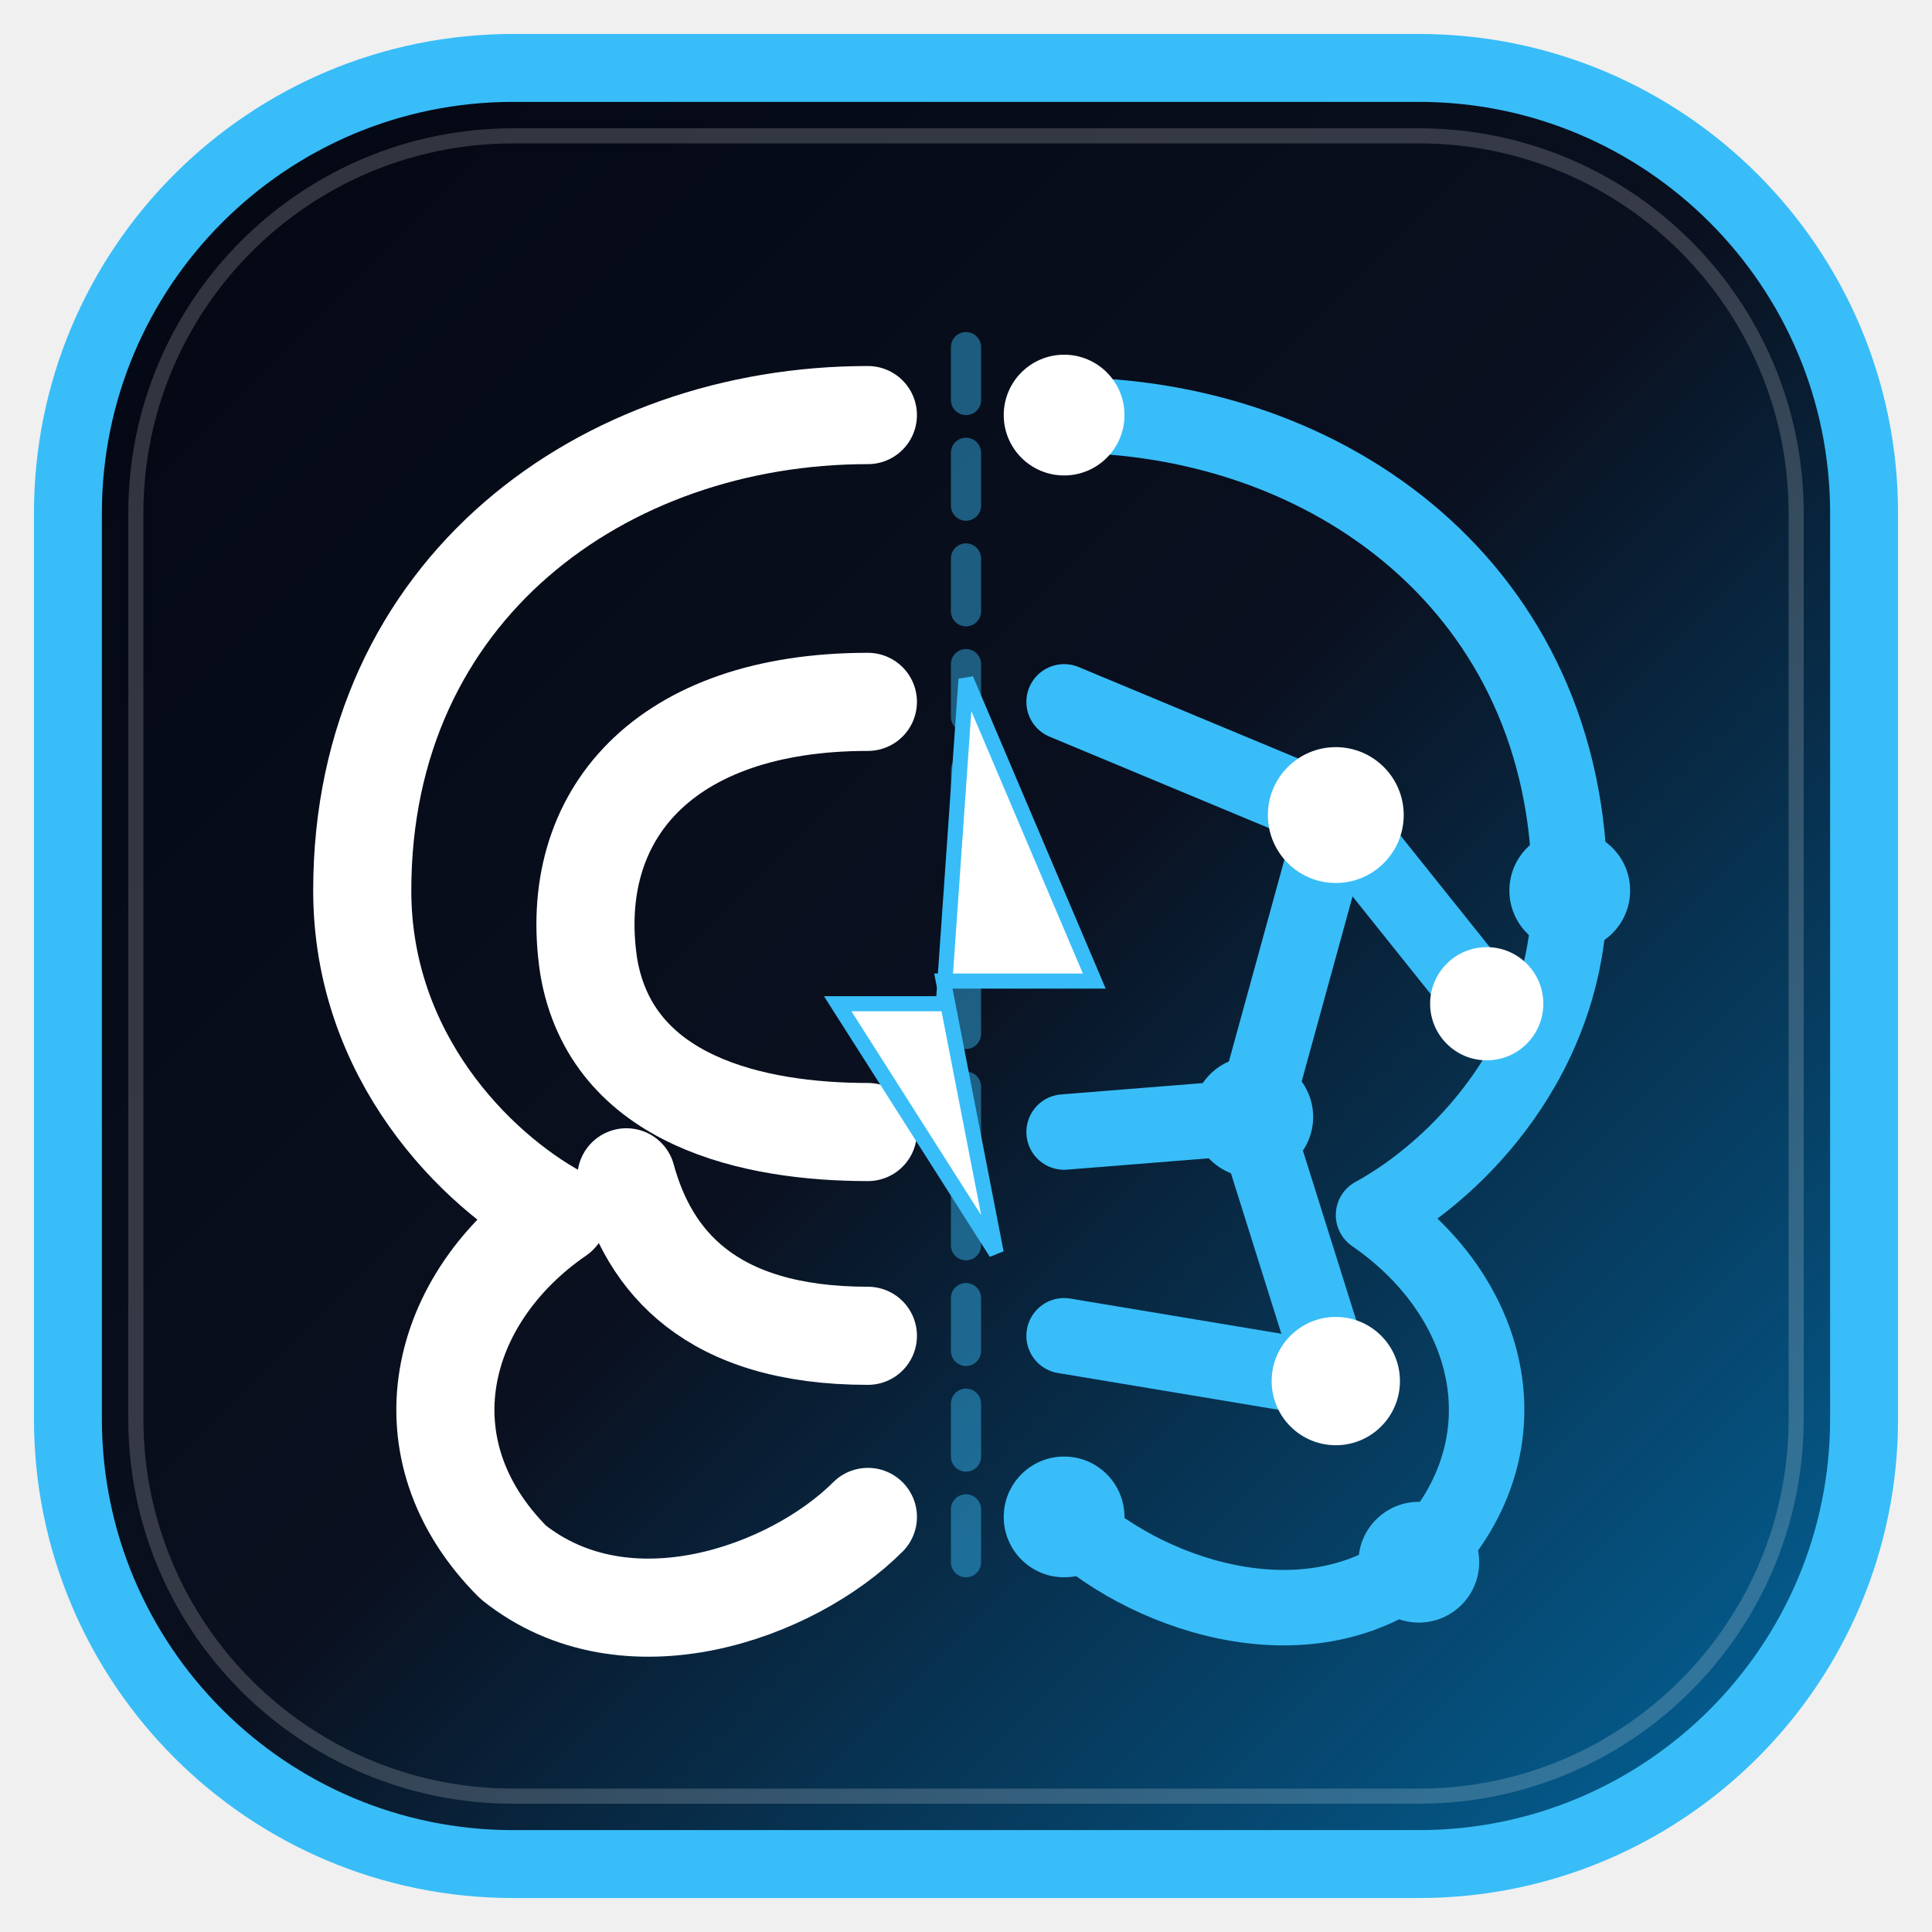
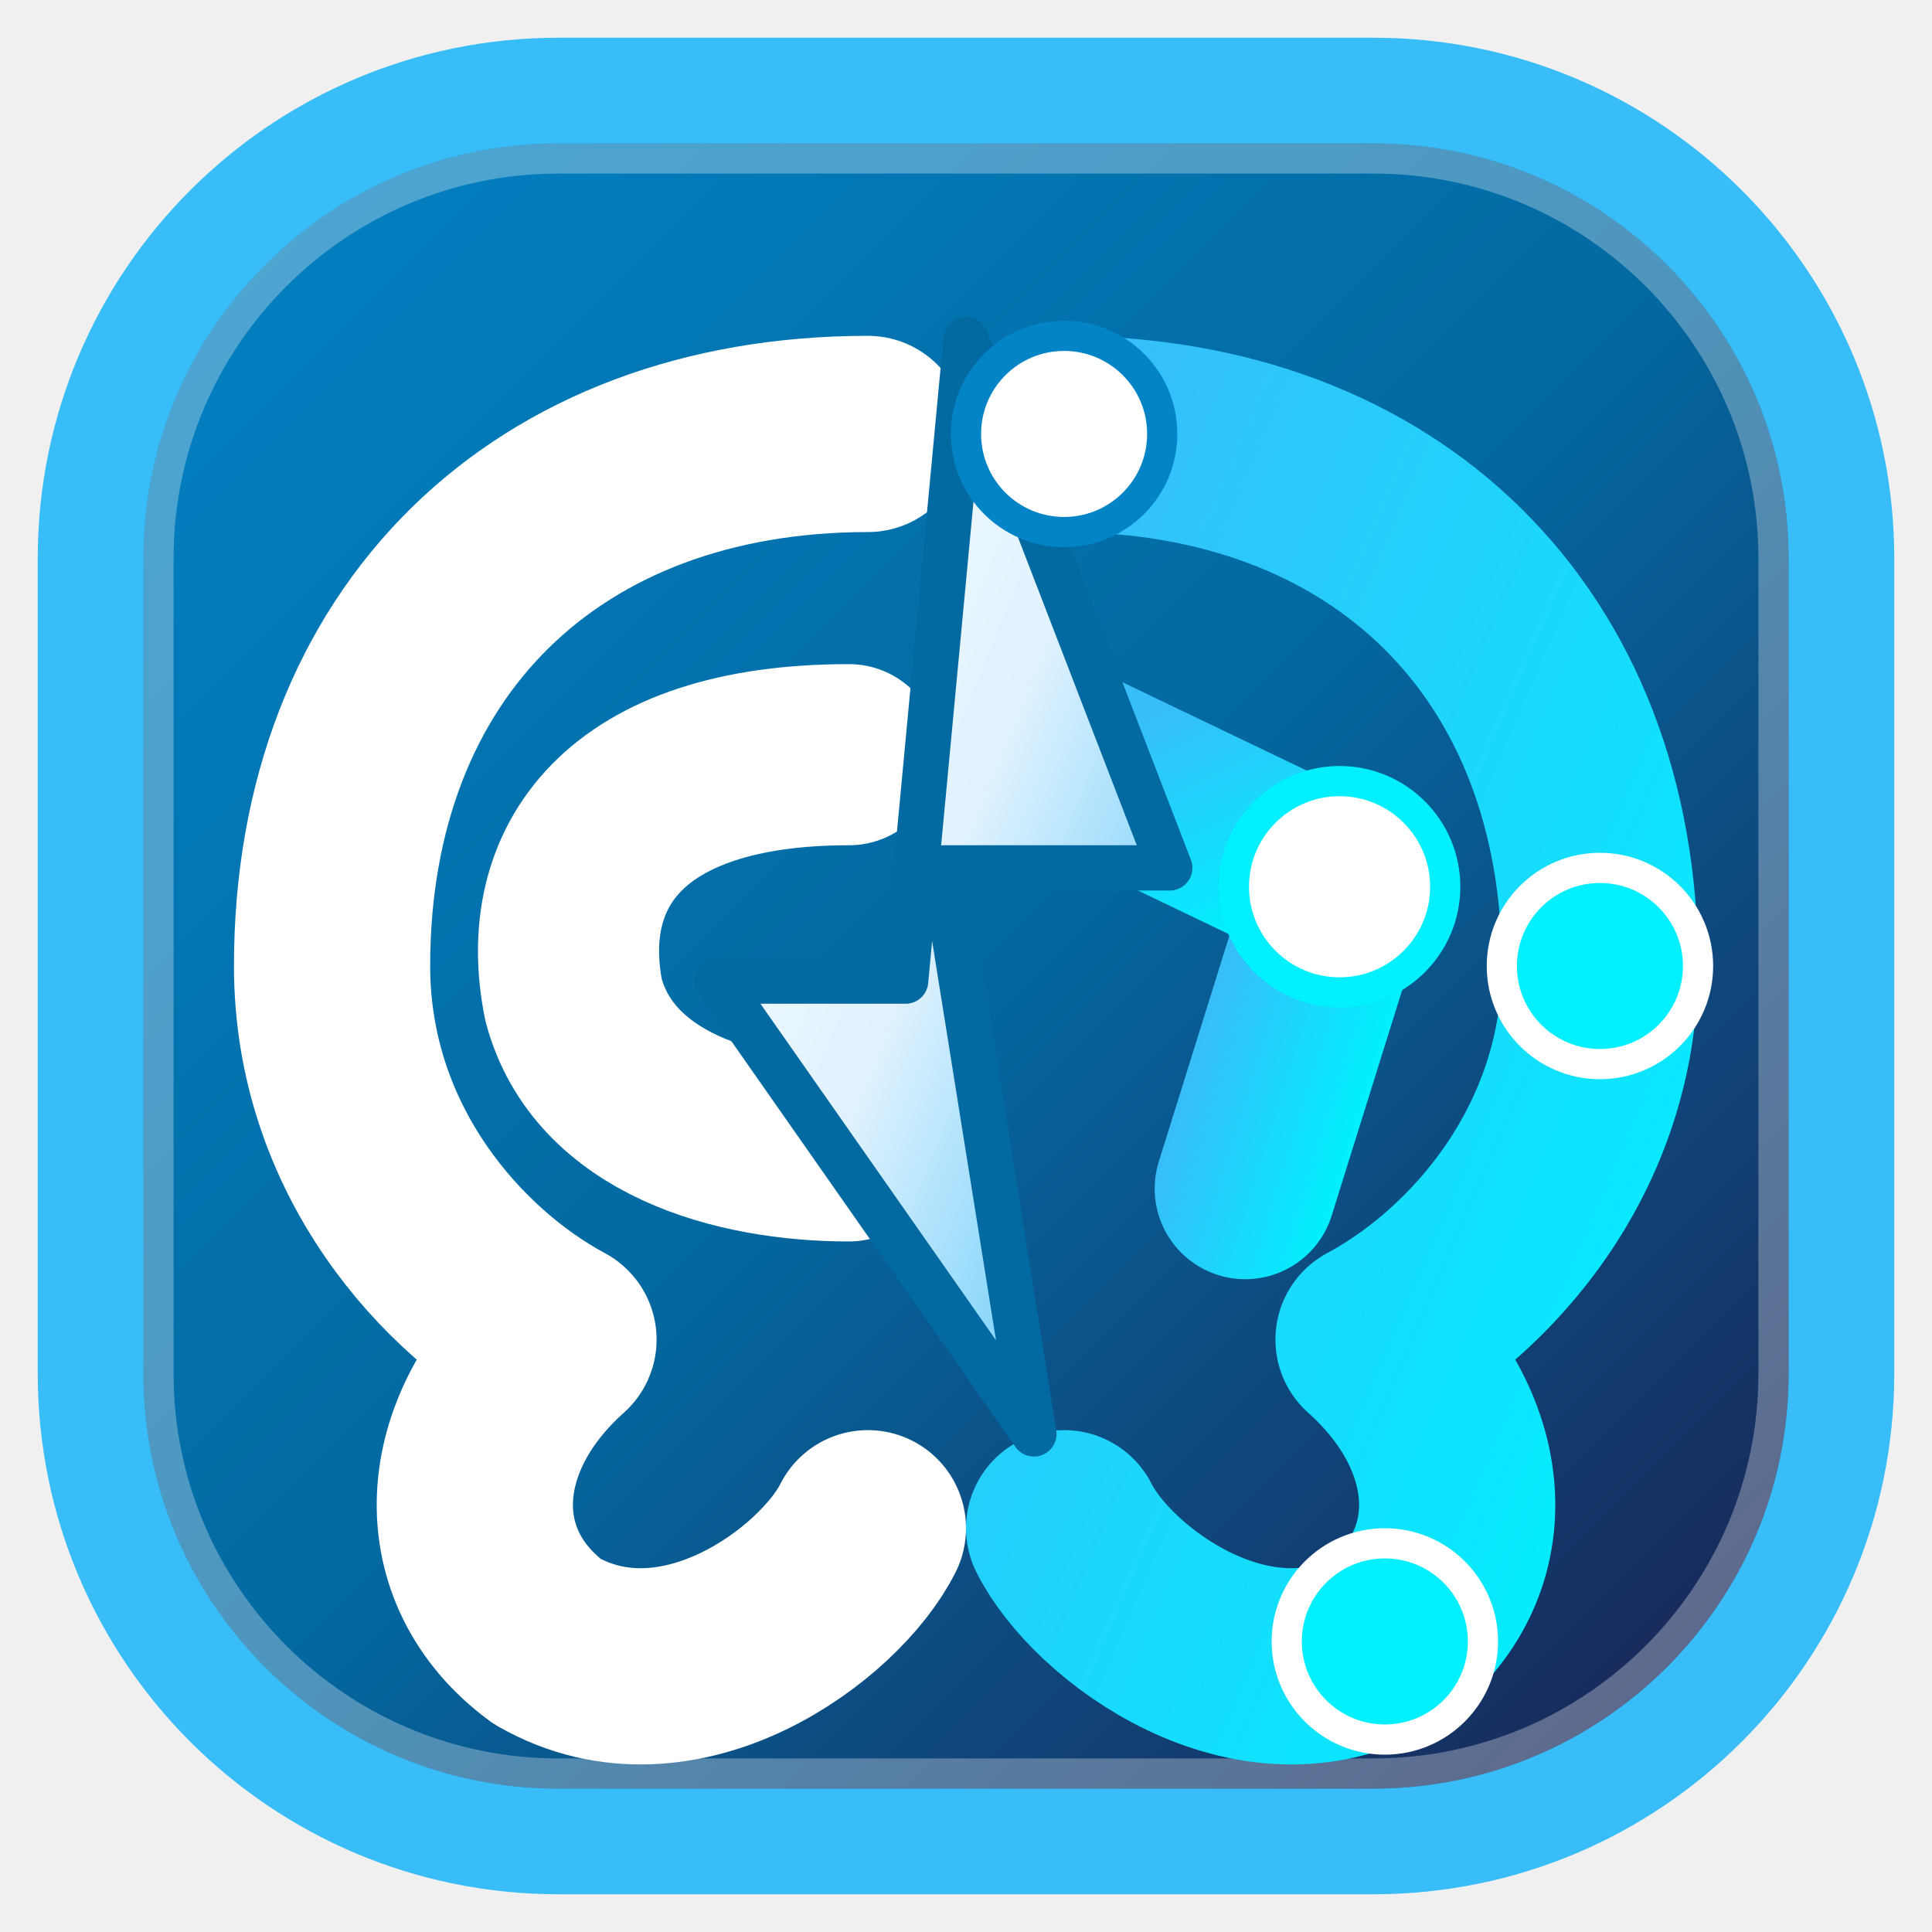
<svg xmlns="http://www.w3.org/2000/svg" viewBox="0 0 512 512" width="512" height="512">
  <defs>
-     <linearGradient id="bgGrad" x1="0%" y1="0%" x2="100%" y2="100%">
-       <stop offset="0%" stop-color="#030712" />
-       <stop offset="50%" stop-color="#0a101f" />
-       <stop offset="100%" stop-color="#0369a1" />
+     <linearGradient id="favBg" x1="0%" y1="0%" x2="100%" y2="100%">
+       <stop offset="0%" stop-color="#0284c7" />
+       <stop offset="50%" stop-color="#0369a1" />
+       <stop offset="100%" stop-color="#1e1b4b" />
    </linearGradient>
-     <filter id="neonGlow" x="-20%" y="-20%" width="140%" height="140%">
-       <feGaussianBlur stdDeviation="6" result="blur" />
-       <feComposite in="SourceGraphic" in2="blur" operator="over" />
-     </filter>
+     <linearGradient id="boltGrad" x1="0%" y1="0%" x2="100%" y2="100%">
+       <stop offset="0%" stop-color="#ffffff" />
+       <stop offset="50%" stop-color="#e0f2fe" />
+       <stop offset="100%" stop-color="#38bdf8" />
+     </linearGradient>
+     <linearGradient id="neonCyan" x1="0%" y1="0%" x2="100%" y2="100%">
+       <stop offset="0%" stop-color="#38bdf8" />
+       <stop offset="100%" stop-color="#00f0ff" />
+     </linearGradient>
  </defs>
-   <rect x="18" y="18" width="476" height="476" rx="118" fill="url(#bgGrad)" stroke="#38bdf8" stroke-width="18" />
-   <rect x="36" y="36" width="440" height="440" rx="100" fill="none" stroke="rgba(255,255,255,0.18)" stroke-width="4" />
-   <g fill="none" stroke="#ffffff" stroke-width="26" stroke-linecap="round" stroke-linejoin="round">
-     <path d="M 230 110 C 160 110 96 156 96 236 C 96 280 126 310 148 322 C 116 344 106 384 136 414 C 166 438 210 422 230 402" />
-     <path d="M 230 186 C 176 186 150 216 156 256 C 162 292 200 300 230 300" />
-     <path d="M 230 354 C 188 354 172 334 166 312" />
-   </g>
-   <line x1="256" y1="92" x2="256" y2="420" stroke="rgba(56, 189, 248, 0.45)" stroke-width="8" stroke-dasharray="14 14" stroke-linecap="round" />
-   <g fill="none" stroke="#38bdf8" stroke-width="20" stroke-linecap="round" stroke-linejoin="round">
-     <path d="M 282 110 C 352 110 416 156 416 236 C 416 280 386 310 364 322 C 396 344 406 384 376 414 C 346 438 302 422 282 402" />
-     <line x1="282" y1="186" x2="354" y2="216" />
-     <line x1="354" y1="216" x2="332" y2="296" />
-     <line x1="332" y1="296" x2="282" y2="300" />
-     <line x1="354" y1="216" x2="394" y2="266" />
-     <line x1="332" y1="296" x2="354" y2="366" />
-     <line x1="354" y1="366" x2="282" y2="354" />
-   </g>
-   <g fill="#38bdf8">
-     <circle cx="282" cy="110" r="16" fill="#ffffff" />
-     <circle cx="416" cy="236" r="16" fill="#38bdf8" />
-     <circle cx="354" cy="216" r="18" fill="#ffffff" />
-     <circle cx="332" cy="296" r="16" fill="#38bdf8" />
-     <circle cx="394" cy="266" r="15" fill="#ffffff" />
-     <circle cx="376" cy="414" r="16" fill="#38bdf8" />
-     <circle cx="354" cy="366" r="17" fill="#ffffff" />
-     <circle cx="282" cy="402" r="16" fill="#38bdf8" />
-   </g>
-   <polygon points="256,180 290,260 250,260 264,332 222,266 250,266" fill="#ffffff" stroke="#38bdf8" stroke-width="4" />
+   <rect x="24" y="24" width="464" height="464" rx="124" fill="url(#favBg)" />
+   <rect x="24" y="24" width="464" height="464" rx="124" fill="none" stroke="#38bdf8" stroke-width="28" />
+   <rect x="42" y="42" width="428" height="428" rx="106" fill="none" stroke="rgba(255,255,255,0.3)" stroke-width="8" />
+   <path d="M 230 115 C 145 115 88 170 88 256 C 88 305 120 340 148 355 C 120 380 118 415 145 435 C 180 455 220 425 230 405" fill="none" stroke="#ffffff" stroke-width="52" stroke-linecap="round" stroke-linejoin="round" />
+   <path d="M 225 200 C 165 200 145 230 152 265 C 160 295 195 305 225 305" fill="none" stroke="#ffffff" stroke-width="48" stroke-linecap="round" />
+   <path d="M 282 115 C 367 115 424 170 424 256 C 424 305 392 340 364 355 C 392 380 394 415 367 435 C 332 455 292 425 282 405" fill="none" stroke="url(#neonCyan)" stroke-width="52" stroke-linecap="round" stroke-linejoin="round" />
+   <line x1="282" y1="200" x2="355" y2="235" stroke="url(#neonCyan)" stroke-width="48" stroke-linecap="round" />
+   <line x1="355" y1="235" x2="330" y2="315" stroke="url(#neonCyan)" stroke-width="48" stroke-linecap="round" />
+   <line x1="330" y1="315" x2="282" y2="315" stroke="url(#neonCyan)" stroke-width="48" stroke-linecap="round" />
+   <polygon points="256,90 310,230 250,230 274,380 190,260 240,260" fill="url(#boltGrad)" stroke="#0369a1" stroke-width="12" stroke-linejoin="round" />
+   <circle cx="282" cy="115" r="26" fill="#ffffff" stroke="#0284c7" stroke-width="8" />
+   <circle cx="424" cy="256" r="26" fill="#00f0ff" stroke="#ffffff" stroke-width="8" />
+   <circle cx="355" cy="235" r="28" fill="#ffffff" stroke="#00f0ff" stroke-width="8" />
+   <circle cx="367" cy="435" r="26" fill="#00f0ff" stroke="#ffffff" stroke-width="8" />
</svg>
